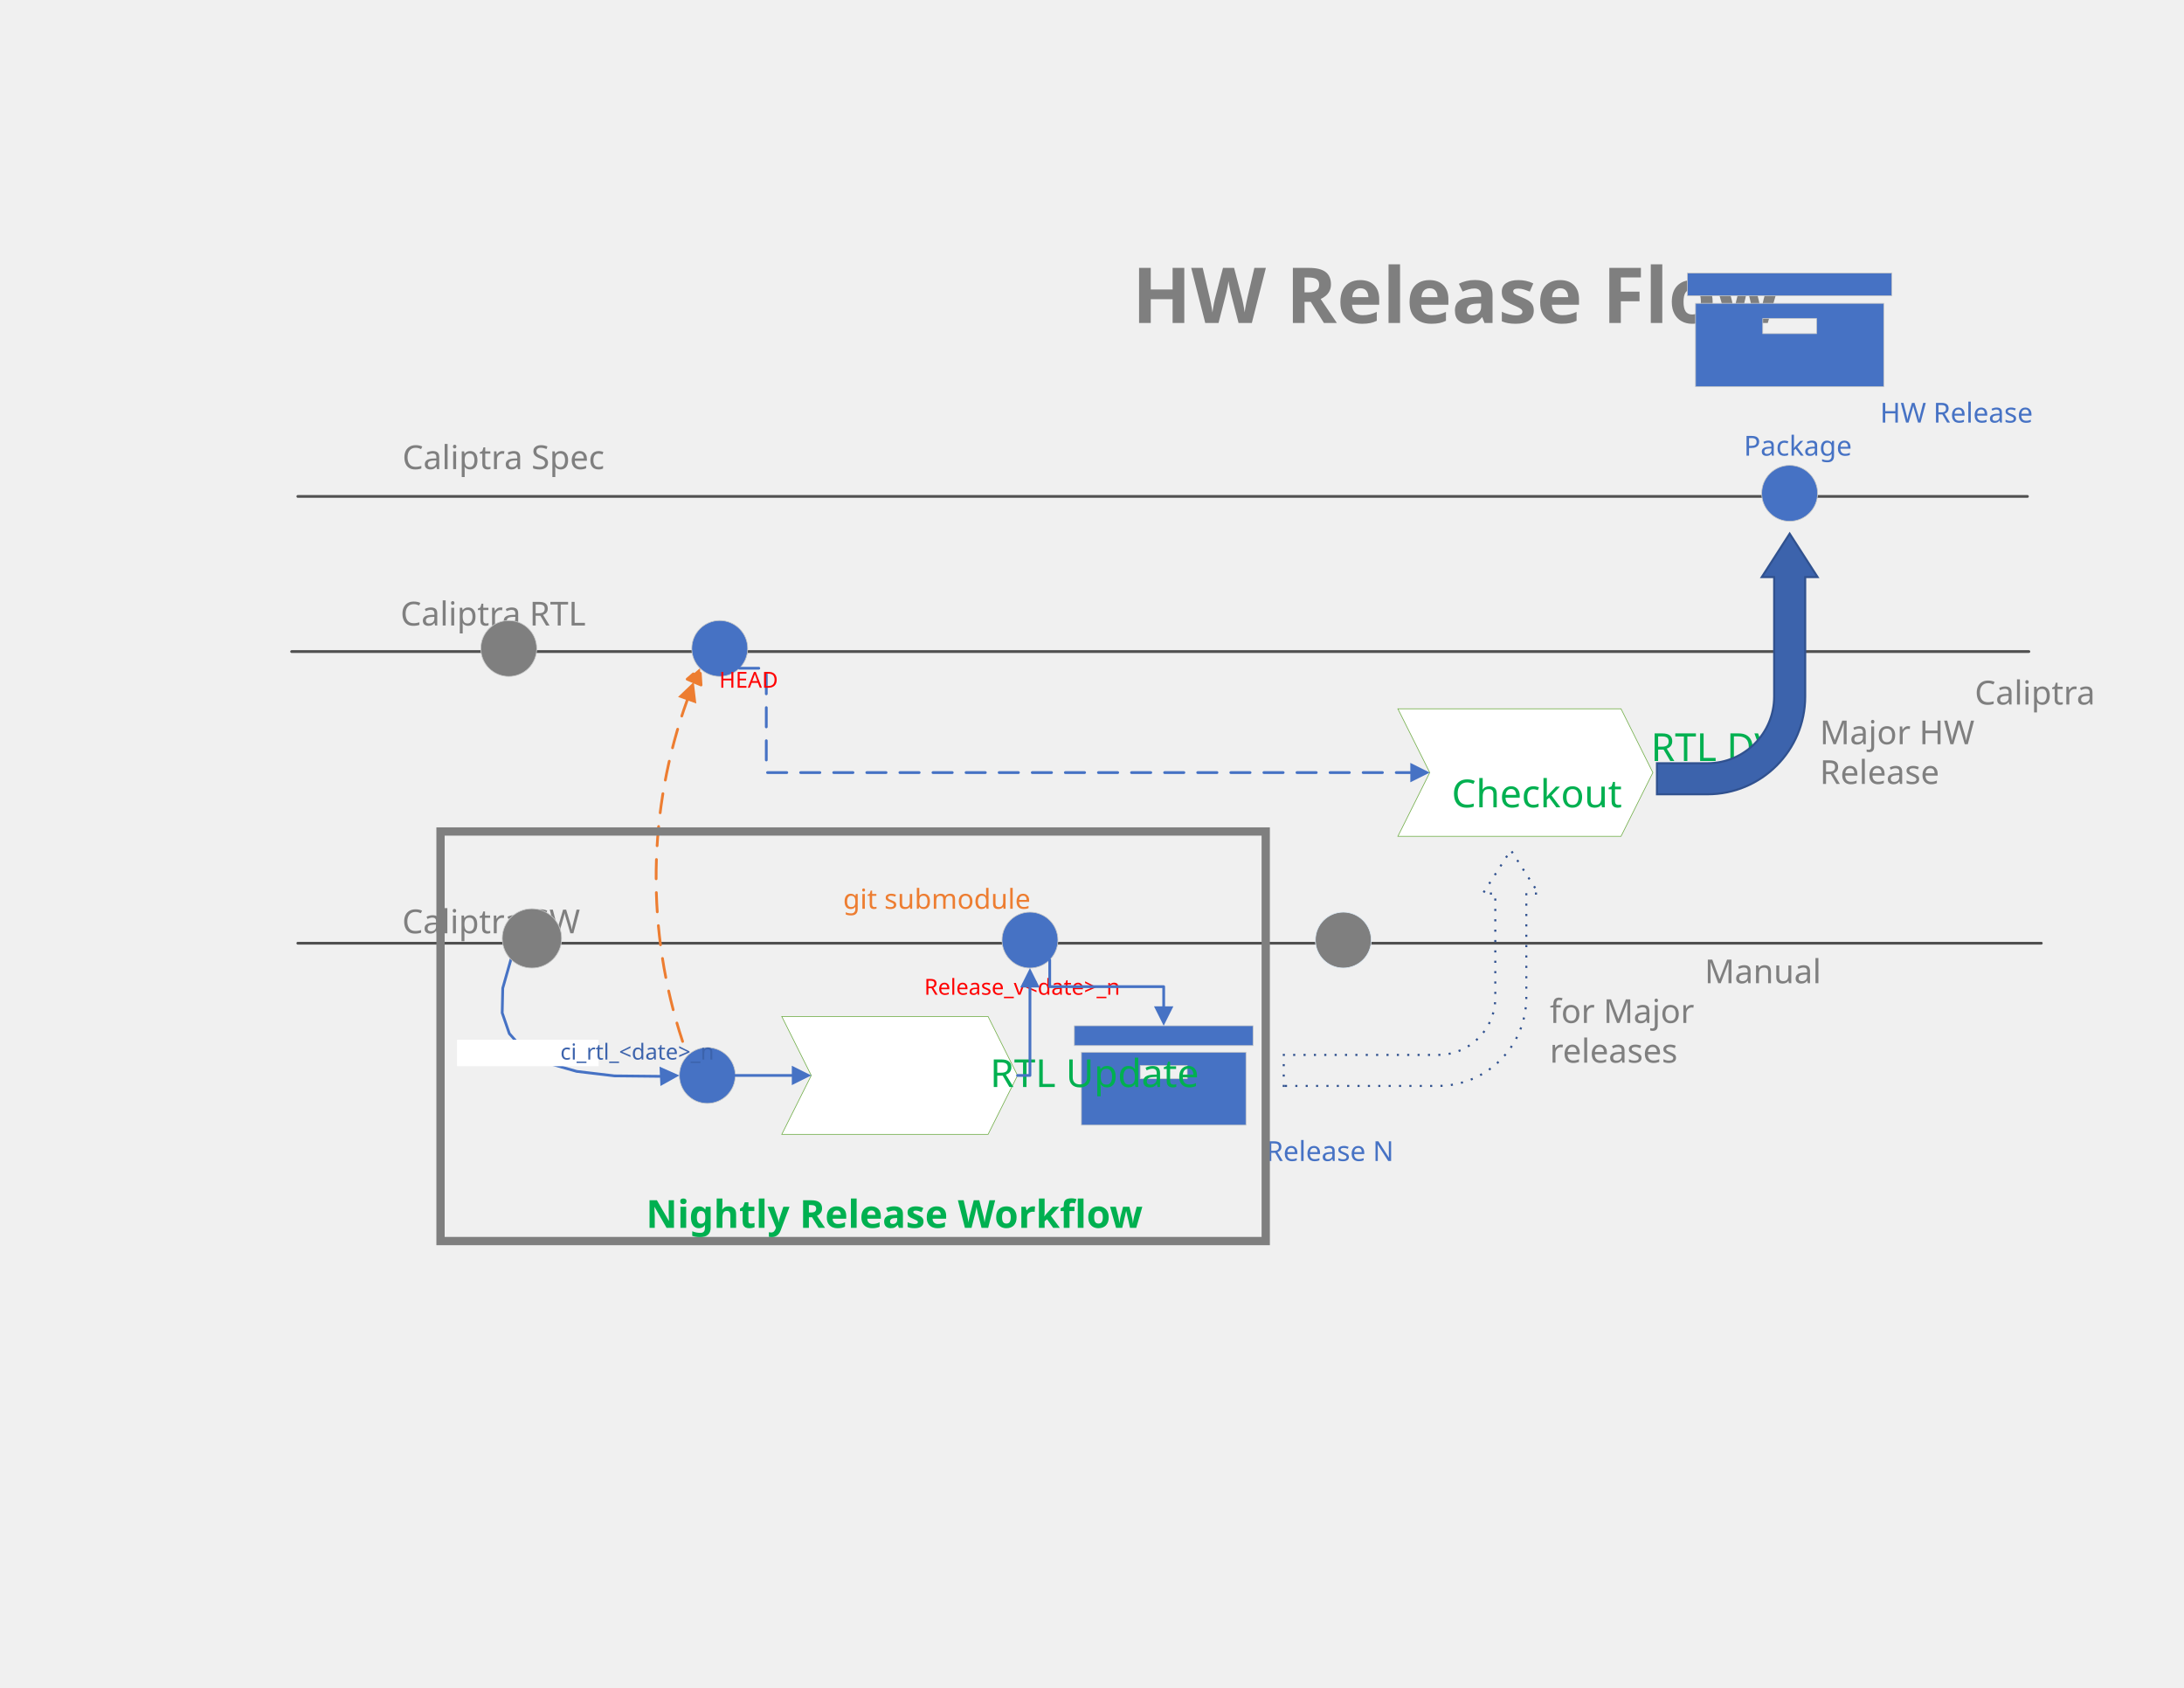
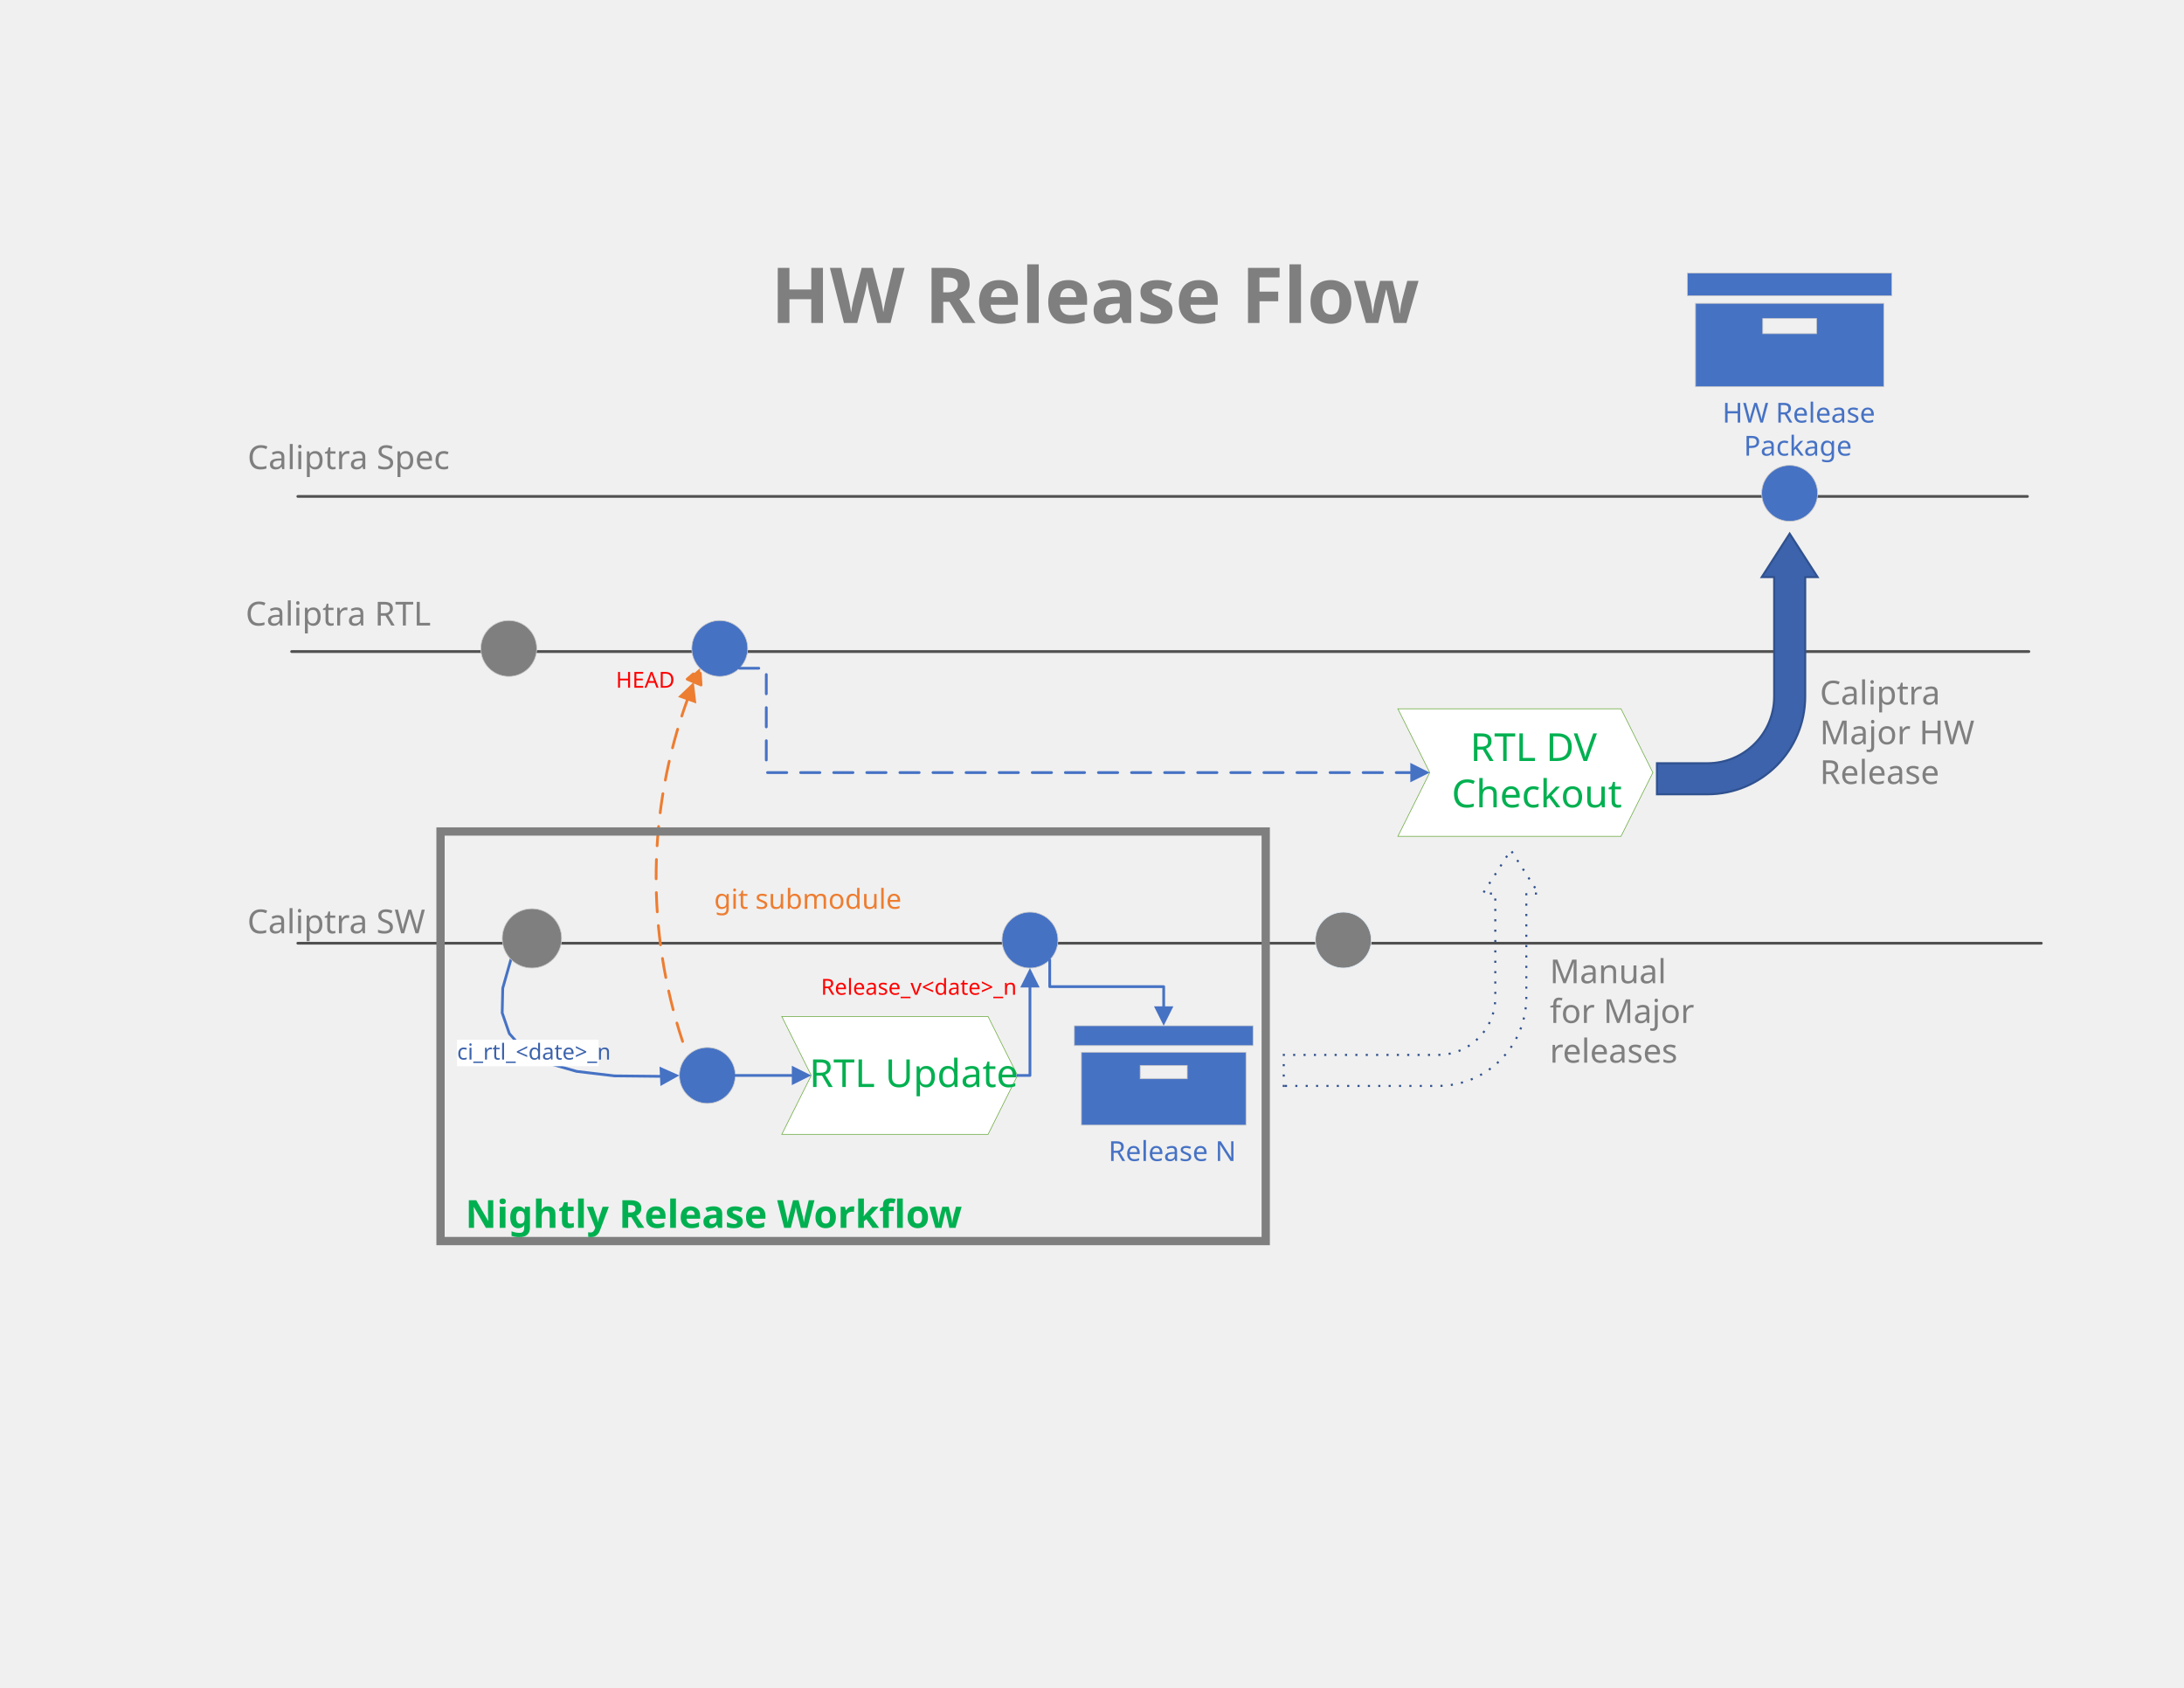
- <svg xmlns="http://www.w3.org/2000/svg" xmlns:ns1="http://schemas.microsoft.com/visio/2003/SVGExtensions/" xmlns:xlink="http://www.w3.org/1999/xlink" width="11in" height="8.5in" viewBox="0 0 792 612" xml:space="preserve" color-interpolation-filters="sRGB" class="st29">
-   <ns1:documentProperties ns1:langID="1033" ns1:viewMarkup="false">
-     <ns1:userDefs>
-       <ns1:ud ns1:nameU="msvNoAutoConnect" ns1:val="VT0(1):26" />
-       <ns1:ud ns1:nameU="msvWarnOnPersonalInfo" ns1:val="VT0(0):5" />
-     </ns1:userDefs>
-   </ns1:documentProperties>
-   <style type="text/css">
- 	
- 		.st1 {stroke:#505050;stroke-linecap:round;stroke-linejoin:round;stroke-width:1}
- 		.st2 {fill:#4672c4;stroke:#c7c8c8;stroke-width:0.25}
- 		.st3 {fill:none;stroke:none;stroke-width:0.25}
- 		.st4 {fill:#7f7f7f;font-family:Calibri;font-size:1em}
- 		.st5 {marker-end:url(#mrkr4-19);stroke:#4672c4;stroke-linecap:round;stroke-linejoin:round;stroke-width:1}
- 		.st6 {fill:#4672c4;fill-opacity:1;stroke:#4672c4;stroke-opacity:1;stroke-width:0.284}
- 		.st7 {fill:#ffffff;stroke:none;stroke-linecap:butt;stroke-width:7.2}
- 		.st8 {fill:#3c63ac;font-family:Calibri;font-size:0.667em}
- 		.st9 {fill:#ed7d31}
- 		.st10 {marker-end:url(#mrkr4-30);stroke:#ed7d31;stroke-dasharray:7,5;stroke-linecap:round;stroke-linejoin:round;stroke-width:1}
- 		.st11 {stroke:#ed7d31;stroke-dasharray:7,5;stroke-linecap:round;stroke-linejoin:round;stroke-width:1}
- 		.st12 {fill:#ed7d31;fill-opacity:1;stroke:#ed7d31;stroke-opacity:1;stroke-width:0.284}
- 		.st13 {fill:#ed7d31;font-family:Calibri;font-size:0.833em}
- 		.st14 {fill:#7f7f7f;font-family:Calibri;font-size:2.333em;font-weight:bold}
- 		.st15 {fill:#4672c4;stroke:#c7c8c8;stroke-linecap:butt;stroke-width:0.25}
- 		.st16 {fill:#4672c4;font-family:Calibri;font-size:0.833em}
- 		.st17 {fill:#ffffff;stroke:#70ad47;stroke-width:0.25}
- 		.st18 {fill:#00b050;font-family:Calibri;font-size:1.167em}
- 		.st19 {font-size:1em}
- 		.st20 {marker-end:url(#mrkr4-57);stroke:#4672c4;stroke-dasharray:7,5;stroke-linecap:round;stroke-linejoin:round;stroke-width:1}
- 		.st21 {marker-end:url(#mrkr4-57);stroke:#4672c4;stroke-linecap:round;stroke-linejoin:round;stroke-width:1}
- 		.st22 {fill:#3c63ac;stroke:#30518f;stroke-width:0.75}
- 		.st23 {fill:#7f7f7f;stroke:#c7c8c8;stroke-width:0.25}
- 		.st24 {fill:#7f7f7f;stroke:#deebf6;stroke-width:0.25}
- 		.st25 {fill:#ff0000;font-family:Calibri;font-size:0.667em}
- 		.st26 {fill:none;stroke:#7f7f7f;stroke-width:3}
- 		.st27 {fill:#00b050;font-family:Calibri;font-size:1.167em;font-weight:bold}
- 		.st28 {fill:none;stroke:#30518f;stroke-dasharray:0.01,3.75;stroke-width:0.75}
- 		.st29 {fill:none;fill-rule:evenodd;font-size:12px;overflow:visible;stroke-linecap:square;stroke-miterlimit:3}
- 	
- 	</style>
+ <svg xmlns="http://www.w3.org/2000/svg" xmlns:xlink="http://www.w3.org/1999/xlink" width="11in" height="816" class="st29" color-interpolation-filters="sRGB" viewBox="0 0 792 612" xml:space="preserve">
+   <style type="text/css">.st1{stroke:#505050;stroke-linecap:round;stroke-linejoin:round;stroke-width:1}.st2,.st3{fill:#4672c4;stroke:#c7c8c8;stroke-width:.25}.st3{fill:none;stroke:none}.st4{fill:#7f7f7f;font-family:Calibri;font-size:1em}.st5,.st6{stroke:#4672c4}.st5{marker-end:url(#mrkr4-19);stroke-linecap:round;stroke-linejoin:round;stroke-width:1}.st6{fill:#4672c4;fill-opacity:1;stroke-opacity:1;stroke-width:.284}.st7{fill:#fff;stroke:none;stroke-linecap:butt;stroke-width:7.2}.st8{fill:#3c63ac;font-family:Calibri;font-size:.667em}.st9{fill:#ed7d31}.st10{marker-end:url(#mrkr4-30);stroke-dasharray:7,5;stroke-linecap:round;stroke-linejoin:round;stroke-width:1}.st10,.st11,.st12{stroke:#ed7d31}.st11{stroke-dasharray:7,5;stroke-linecap:round;stroke-linejoin:round;stroke-width:1}.st12{fill:#ed7d31;fill-opacity:1;stroke-opacity:1;stroke-width:.284}.st13,.st14{fill:#ed7d31;font-family:Calibri;font-size:.833em}.st14{fill:#7f7f7f;font-size:2.333em;font-weight:700}.st15{fill:#4672c4;stroke:#c7c8c8;stroke-linecap:butt;stroke-width:.25}.st16{fill:#4672c4;font-family:Calibri;font-size:.833em}.st17{fill:#fff;stroke:#70ad47;stroke-width:.25}.st18{fill:#00b050;font-family:Calibri;font-size:1.167em}.st19{font-size:1em}.st20{stroke-dasharray:7,5}.st20,.st21{marker-end:url(#mrkr4-57);stroke:#4672c4;stroke-linecap:round;stroke-linejoin:round;stroke-width:1}.st22{fill:#3c63ac;stroke:#30518f;stroke-width:.75}.st23,.st24{fill:#7f7f7f;stroke:#c7c8c8;stroke-width:.25}.st24{stroke:#deebf6}.st25{fill:red;font-family:Calibri;font-size:.667em}.st26{fill:none;stroke:#7f7f7f;stroke-width:3}.st27{fill:#00b050;font-family:Calibri;font-size:1.167em;font-weight:700}.st28{fill:none;stroke:#30518f;stroke-dasharray:.01,3.75;stroke-width:.75}.st29{fill:none;fill-rule:evenodd;font-size:12px;overflow:visible;stroke-linecap:square;stroke-miterlimit:3}</style>
  <defs id="Markers">
    <g id="lend4">
-       <path d="M 2 1 L 0 0 L 2 -1 L 2 1 " style="stroke:none" />
+       <path d="M 2 1 L 0 0 L 2 -1 L 2 1" style="stroke:none" />
    </g>
-     <marker id="mrkr4-19" class="st6" ns1:arrowType="4" ns1:arrowSize="2" ns1:setback="6.68" refX="-6.68" orient="auto" markerUnits="strokeWidth" overflow="visible">
-       <use xlink:href="#lend4" transform="scale(-3.52,-3.52) " />
+     <marker id="mrkr4-19" class="st6" markerUnits="strokeWidth" orient="auto" overflow="visible" refX="-6.68">
+       <use transform="scale(-3.52,-3.52)" xlink:href="#lend4" />
    </marker>
-     <marker id="mrkr4-30" class="st12" ns1:arrowType="4" ns1:arrowSize="2" ns1:setback="6.68" refX="-6.68" orient="auto" markerUnits="strokeWidth" overflow="visible">
-       <use xlink:href="#lend4" transform="scale(-3.52,-3.52) " />
+     <marker id="mrkr4-30" class="st12" markerUnits="strokeWidth" orient="auto" overflow="visible" refX="-6.68">
+       <use transform="scale(-3.52,-3.52)" xlink:href="#lend4" />
    </marker>
-     <marker id="mrkr4-57" class="st6" ns1:arrowType="4" ns1:arrowSize="2" ns1:setback="7.04" refX="-7.04" orient="auto" markerUnits="strokeWidth" overflow="visible">
-       <use xlink:href="#lend4" transform="scale(-3.52,-3.52) " />
+     <marker id="mrkr4-57" class="st6" markerUnits="strokeWidth" orient="auto" overflow="visible" refX="-7.04">
+       <use transform="scale(-3.52,-3.52)" xlink:href="#lend4" />
    </marker>
  </defs>
-   <g ns1:mID="0" ns1:index="1" ns1:groupContext="foregroundPage">
-     <ns1:userDefs>
-       <ns1:ud ns1:nameU="msvThemeOrder" ns1:val="VT0(0):26" />
-     </ns1:userDefs>
-     <ns1:pageProperties ns1:drawingScale="1" ns1:pageScale="1" ns1:drawingUnits="19" ns1:shadowOffsetX="9" ns1:shadowOffsetY="-9" />
-     <ns1:layer ns1:name="Azure" ns1:index="0" />
-     <ns1:layer ns1:name="Connector" ns1:index="1" />
-     <ns1:layer ns1:name="Flowchart" ns1:index="2" />
-     <g id="shape2-1" ns1:mID="2" ns1:groupContext="shape" ns1:layerMember="0" transform="translate(105.75,-375.75)">
+   <g>
+     <g id="shape2-1" transform="translate(105.75,-375.75)">
      <path d="M0 612 L630 612" class="st1" />
    </g>
-     <g id="shape3-4" ns1:mID="3" ns1:groupContext="shape" transform="translate(250.866,-366.739)">
-       <ns1:userDefs>
-         <ns1:ud ns1:nameU="visVersion" ns1:val="VT0(15):26" />
-       </ns1:userDefs>
+     <g id="shape3-4" transform="translate(250.866,-366.739)">
      <path d="M0 601.87 A10.134 10.134 0 0 1 20.27 601.87 A10.134 10.134 0 1 1 0 601.87 Z" class="st2" />
    </g>
-     <g id="shape13-6" ns1:mID="13" ns1:groupContext="shape" transform="translate(81,-381.6)">
-       <ns1:textBlock ns1:margins="rect(4,4,4,4)" />
-       <ns1:textRect cx="37.062" cy="604.8" width="74.13" height="14.4" />
-       <rect x="0" y="597.6" width="74.124" height="14.4" class="st3" />
-       <text x="8.05" y="608.4" class="st4" ns1:langID="1033">
-         <ns1:paragraph ns1:horizAlign="1" />
-         <ns1:tabList />Caliptra RTL</text>
+     <g id="shape13-6" transform="translate(81,-381.6)">
+       <rect width="74.124" height="14.4" x="0" y="597.6" class="st3" />
+       <text x="8.05" y="608.4" class="st4">Caliptra RTL</text>
    </g>
-     <g id="shape15-9" ns1:mID="15" ns1:groupContext="shape" ns1:layerMember="0" transform="translate(108,-270)">
+     <g id="shape15-9" transform="translate(108,-270)">
      <path d="M0 612 L632.26 612" class="st1" />
    </g>
-     <g id="shape16-12" ns1:mID="16" ns1:groupContext="shape" transform="translate(246.366,-211.921)">
-       <ns1:userDefs>
-         <ns1:ud ns1:nameU="visVersion" ns1:val="VT0(15):26" />
-       </ns1:userDefs>
+     <g id="shape16-12" transform="translate(246.366,-211.921)">
      <path d="M0 601.87 A10.134 10.134 0 0 1 20.27 601.87 A10.134 10.134 0 1 1 0 601.87 Z" class="st2" />
    </g>
-     <g id="shape17-14" ns1:mID="17" ns1:groupContext="shape" ns1:layerMember="1" transform="translate(532.582,-156.065) rotate(34.5742)">
-       <ns1:userDefs>
-         <ns1:ud ns1:nameU="AntiScale" ns1:val="VT0(1):26" />
-         <ns1:ud ns1:nameU="visVersion" ns1:val="VT0(15):26" />
-       </ns1:userDefs>
-       <ns1:textBlock ns1:margins="rect(4,4,4,4)" />
-       <ns1:textRect cx="24.302" cy="636.477" width="61.16" height="17.604" transform="rotate(-34.5742)" />
-       <path d="M0 612 L3.48 622.29 L8.41 629.79 L14.8 634.5 L22.64 636.43 L31.94 635.56 L42.69 631.92 L54.9 625.48 L68.57 616.26        L68.86 616.04" class="st5" />
-       <rect ns1:rectContext="textBkgnd" x="-366.844" y="533.061" width="51.343" height="9.6" transform="rotate(-34.5742)" class="st7" />
-       <text x="-366.84" y="540.26" transform="rotate(-34.5742)" class="st8" ns1:langID="1033">
-         <ns1:paragraph ns1:horizAlign="1" />
-         <ns1:tabList />ci_rtl_&lt;date&gt;_n</text>
+     <g id="shape17-14" transform="translate(532.582,-156.065) rotate(34.5742)">
+       <path d="M0 612 L3.48 622.29 L8.41 629.79 L14.8 634.5 L22.64 636.43 L31.94 635.56 L42.69 631.92 L54.9 625.48 L68.57 616.26 L68.86 616.04" class="st5" />
+       <rect width="51.343" height="9.6" x="-366.844" y="533.061" class="st7" transform="rotate(-34.5742)" />
+       <text x="-366.84" y="540.26" class="st8" transform="rotate(-34.5742)">ci_rtl_&lt;date&gt;_n</text>
    </g>
-     <g id="shape22-22" ns1:mID="22" ns1:groupContext="shape" transform="translate(81.0162,-270)">
-       <ns1:textBlock ns1:margins="rect(4,4,4,4)" />
-       <ns1:textRect cx="37.062" cy="604.8" width="74.13" height="14.4" />
-       <rect x="0" y="597.6" width="74.124" height="14.4" class="st3" />
-       <text x="8.66" y="608.4" class="st4" ns1:langID="1033">
-         <ns1:paragraph ns1:horizAlign="1" />
-         <ns1:tabList />Caliptra SW</text>
+     <g id="shape22-22" transform="translate(81.0162,-270)">
+       <rect width="74.124" height="14.4" x="0" y="597.6" class="st3" />
+       <text x="8.66" y="608.4" class="st4">Caliptra SW</text>
    </g>
-     <g id="shape29-25" ns1:mID="29" ns1:groupContext="shape" ns1:layerMember="1" transform="translate(-362.353,363.184) rotate(-88.1653)">
-       <ns1:userDefs>
-         <ns1:ud ns1:nameU="Scale" ns1:val="VT0(1):26" />
-         <ns1:ud ns1:nameU="AntiScale" ns1:val="VT0(1):26" />
-         <ns1:ud ns1:nameU="visVersion" ns1:val="VT0(17):26" />
-       </ns1:userDefs>
+     <g id="shape29-25" transform="translate(-362.353,363.184) rotate(-88.1653)">
      <path d="M135.46 610.04 L134.48 612.59 L140.56 612 L136.44 607.49 L135.46 610.04 Z" class="st9" />
      <path d="M5.1 610.04 A188.933 188.933 0 0 1 128.81 607.74 L129.15 607.85" class="st10" />
      <path d="M135.46 610.04 L134.48 612.59 L140.56 612 L136.44 607.49 L135.46 610.04" class="st11" />
    </g>
-     <g id="shape30-32" ns1:mID="30" ns1:groupContext="shape" transform="translate(232.852,-273.96)">
-       <ns1:textBlock ns1:margins="rect(4,4,4,4)" />
-       <ns1:textRect cx="55.148" cy="600.48" width="110.3" height="23.04" />
-       <rect x="0" y="588.96" width="110.297" height="23.04" class="st3" />
-       <text x="26.11" y="603.48" class="st13" ns1:langID="1033">
-         <ns1:paragraph ns1:horizAlign="1" />
-         <ns1:tabList />git submodule</text>
+     <g id="shape30-32" transform="translate(232.852,-273.96)">
+       <rect width="110.297" height="23.04" x="0" y="588.96" class="st3" />
+       <text x="26.11" y="603.48" class="st13">git submodule</text>
    </g>
-     <g id="shape99-35" ns1:mID="99" ns1:groupContext="shape" transform="translate(216,-484.56)">
-       <ns1:textBlock ns1:margins="rect(4,4,4,4)" />
-       <ns1:textRect cx="164.16" cy="593.28" width="328.32" height="37.44" />
-       <rect x="0" y="574.56" width="328.32" height="37.44" class="st3" />
-       <text x="63.53" y="601.68" class="st14" ns1:langID="1033">
-         <ns1:paragraph ns1:horizAlign="1" />
-         <ns1:tabList />HW Release Flow</text>
+     <g id="shape99-35" transform="translate(216,-484.56)">
+       <rect width="328.32" height="37.44" x="0" y="574.56" class="st3" />
+       <text x="63.53" y="601.68" class="st14">HW Release Flow</text>
    </g>
-     <g id="group139-38" transform="translate(389.601,-204.038)" ns1:mID="139" ns1:groupContext="group">
-       <ns1:userDefs>
-         <ns1:ud ns1:nameU="Monoline" ns1:prompt="" ns1:val="VT0(0):5" />
-       </ns1:userDefs>
-       <g id="shape140-39" ns1:mID="140" ns1:groupContext="shape">
-         <ns1:userDefs>
-           <ns1:ud ns1:nameU="msvDisableCustomConnectionPoints" ns1:prompt="" ns1:val="VT0(1):5" />
-         </ns1:userDefs>
-         <path d="M40.93 595.18 L23.87 595.18 L23.87 590.38 L40.93 590.38 L40.93 595.18 ZM2.56 585.57 L2.56 612 L62.24 612         L62.24 585.57 L2.56 585.57 ZM0 583.17 L64.8 583.17 L64.8 575.97 L0 575.97 L0 583.17 Z" class="st15" />
+     <g id="group139-38" transform="translate(389.601,-204.038)">
+       <g id="shape140-39">
+         <path d="M40.93 595.18 L23.87 595.18 L23.87 590.38 L40.93 590.38 L40.93 595.18 ZM2.56 585.57 L2.56 612 L62.24 612 L62.24 585.57 L2.56 585.57 ZM0 583.17 L64.8 583.17 L64.8 575.97 L0 575.97 L0 583.17 Z" class="st15" />
      </g>
-       <g id="shape141-41" ns1:mID="141" ns1:groupContext="shape" transform="translate(0.00426319,-0.00300287)">
-         <ns1:userDefs>
-           <ns1:ud ns1:nameU="msvDisableCustomConnectionPoints" ns1:prompt="" ns1:val="VT0(1):5" />
-         </ns1:userDefs>
-       </g>
-       <g id="shape139-43" ns1:mID="139" ns1:groupContext="groupContent">
-         <ns1:textBlock ns1:margins="rect(4,4,4,4)" />
-         <ns1:textRect cx="32.4" cy="622.002" width="72" height="20.004" />
-         <text x="12.37" y="625" class="st16" ns1:langID="1033">
-           <ns1:paragraph ns1:horizAlign="1" />
-           <ns1:tabList />Release N</text>
+       <g id="shape141-41" transform="translate(0.00426319,-0.00300287)" />
+       <g id="shape139-43">
+         <text x="12.37" y="625" class="st16">Release N</text>
      </g>
    </g>
-     <g id="shape221-45" ns1:mID="221" ns1:groupContext="shape" ns1:layerMember="2" transform="translate(506.921,-308.751)">
-       <ns1:userDefs>
-         <ns1:ud ns1:nameU="visVersion" ns1:prompt="" ns1:val="VT0(15):26" />
-       </ns1:userDefs>
-       <ns1:textBlock ns1:margins="rect(2,2,2,2)" />
-       <ns1:textRect cx="46.237" cy="588.881" width="92.48" height="46.237" />
+     <g id="shape221-45" transform="translate(506.921,-308.751)">
      <path d="M0 612 L80.92 612 L92.47 588.88 L80.92 565.76 L0 565.76 L11.56 588.88 L0 612 Z" class="st17" />
-       <text x="26.22" y="584.68" class="st18" ns1:langID="1033">
-         <ns1:paragraph ns1:horizAlign="1" />
-         <ns1:tabList />RTL DV <tspan x="19.49" dy="1.2em" class="st19">Checkout</tspan>
+       <text x="26.22" y="584.68" class="st18">RTL DV <tspan x="19.49" class="st19" dy="1.2em">Checkout</tspan>
      </text>
    </g>
-     <g id="shape226-49" ns1:mID="226" ns1:groupContext="shape" ns1:layerMember="2" transform="translate(283.5,-200.68)">
-       <ns1:userDefs>
-         <ns1:ud ns1:nameU="visVersion" ns1:prompt="" ns1:val="VT0(15):26" />
-       </ns1:userDefs>
-       <ns1:textBlock ns1:margins="rect(2,2,2,2)" />
-       <ns1:textRect cx="42.75" cy="590.625" width="85.5" height="42.75" />
+     <g id="shape226-49" transform="translate(283.5,-200.68)">
      <path d="M0 612 L74.81 612 L85.5 590.63 L74.81 569.25 L0 569.25 L10.69 590.63 L0 612 Z" class="st17" />
-       <text x="9.99" y="594.83" class="st18" ns1:langID="1033">
-         <ns1:paragraph ns1:horizAlign="1" />
-         <ns1:tabList />RTL Update</text>
+       <text x="9.99" y="594.83" class="st18">RTL Update</text>
    </g>
-     <g id="shape249-52" ns1:mID="249" ns1:groupContext="shape" ns1:layerMember="1" transform="translate(268.167,-369.706)">
+     <g id="shape249-52" transform="translate(268.167,-369.706)">
      <path d="M0 612 L9.72 612 L9.72 649.84 L243.27 649.84" class="st20" />
    </g>
-     <g id="shape252-58" ns1:mID="252" ns1:groupContext="shape" transform="translate(655.938,-340.5)">
-       <ns1:textBlock ns1:margins="rect(4,4,4,4)" />
-       <ns1:textRect cx="37.062" cy="606.75" width="74.13" height="10.5" />
-       <rect x="0" y="601.5" width="74.124" height="10.5" class="st3" />
-       <text x="4" y="595.95" class="st4" ns1:langID="1033">
-         <ns1:paragraph />
-         <ns1:tabList />Caliptra <tspan x="4" dy="1.2em" class="st19">Major HW </tspan>
-         <tspan x="4" dy="1.2em" class="st19">Release</tspan>
+     <g id="shape252-58" transform="translate(655.938,-340.5)">
+       <rect width="74.124" height="10.5" x="0" y="601.5" class="st3" />
+       <text x="4" y="595.95" class="st4">Caliptra <tspan x="4" class="st19" dy="1.2em">Major HW </tspan>
+         <tspan x="4" class="st19" dy="1.2em">Release</tspan>
      </text>
    </g>
-     <g id="shape280-63" ns1:mID="280" ns1:groupContext="shape" ns1:layerMember="1" transform="translate(266.634,-213.055)">
+     <g id="shape280-63" transform="translate(266.634,-213.055)">
      <path d="M0 603 L20.51 603" class="st21" />
    </g>
-     <g id="shape283-68" ns1:mID="283" ns1:groupContext="shape" ns1:layerMember="0" transform="translate(108,-432)">
+     <g id="shape283-68" transform="translate(108,-432)">
      <path d="M0 612 L627.23 612" class="st1" />
    </g>
-     <g id="shape284-71" ns1:mID="284" ns1:groupContext="shape" transform="translate(84.438,-438.3)">
-       <ns1:textBlock ns1:margins="rect(4,4,4,4)" />
-       <ns1:textRect cx="37.062" cy="604.8" width="74.13" height="14.4" />
-       <rect x="0" y="597.6" width="74.124" height="14.4" class="st3" />
-       <text x="5.32" y="608.4" class="st4" ns1:langID="1033">
-         <ns1:paragraph ns1:horizAlign="1" />
-         <ns1:tabList />Caliptra Spec</text>
+     <g id="shape284-71" transform="translate(84.438,-438.3)">
+       <rect width="74.124" height="14.4" x="0" y="597.6" class="st3" />
+       <text x="5.32" y="608.4" class="st4">Caliptra Spec</text>
    </g>
-     <g id="shape285-74" ns1:mID="285" ns1:groupContext="shape" transform="translate(1212.88,288) rotate(90) scale(-1,1)">
-       <ns1:userDefs>
-         <ns1:ud ns1:nameU="visVersion" ns1:prompt="" ns1:val="VT0(15):26" />
-       </ns1:userDefs>
-       <path d="M0 612 L11.25 612 L11.25 593.69 A24.18 24.18 0 0 1 35.44 569.5 L78.75 569.5 L78.75 574 L94.5 563.88 L78.75        553.75 L78.75 558.25 L35.44 558.25 A35.426 35.426 -180 0 0 0 593.69 L0 612 Z" class="st22" />
+     <g id="shape285-74" transform="translate(1212.88,288) rotate(90) scale(-1,1)">
+       <path d="M0 612 L11.25 612 L11.25 593.69 A24.18 24.18 0 0 1 35.44 569.5 L78.75 569.5 L78.75 574 L94.5 563.88 L78.75 553.75 L78.75 558.25 L35.44 558.25 A35.426 35.426 -180 0 0 0 593.69 L0 612 Z" class="st22" />
    </g>
-     <g id="shape286-76" ns1:mID="286" ns1:groupContext="shape" transform="translate(174.366,-366.732)">
-       <ns1:userDefs>
-         <ns1:ud ns1:nameU="visVersion" ns1:val="VT0(15):26" />
-       </ns1:userDefs>
+     <g id="shape286-76" transform="translate(174.366,-366.732)">
      <path d="M0 601.87 A10.134 10.134 0 0 1 20.27 601.87 A10.134 10.134 0 1 1 0 601.87 Z" class="st23" />
    </g>
-     <g id="shape287-78" ns1:mID="287" ns1:groupContext="shape" transform="translate(638.857,-423)">
-       <ns1:userDefs>
-         <ns1:ud ns1:nameU="visVersion" ns1:val="VT0(15):26" />
-       </ns1:userDefs>
+     <g id="shape287-78" transform="translate(638.857,-423)">
      <path d="M0 601.87 A10.134 10.134 0 0 1 20.27 601.87 A10.134 10.134 0 1 1 0 601.87 Z" class="st2" />
    </g>
-     <g id="group288-80" transform="translate(611.929,-471.781)" ns1:mID="288" ns1:groupContext="group">
-       <ns1:userDefs>
-         <ns1:ud ns1:nameU="Monoline" ns1:prompt="" ns1:val="VT0(0):5" />
-       </ns1:userDefs>
-       <g id="shape289-81" ns1:mID="289" ns1:groupContext="shape">
-         <ns1:userDefs>
-           <ns1:ud ns1:nameU="msvDisableCustomConnectionPoints" ns1:prompt="" ns1:val="VT0(1):5" />
-         </ns1:userDefs>
-         <path d="M46.82 592.76 L27.31 592.76 L27.31 587.27 L46.82 587.27 L46.82 592.76 ZM2.93 581.77 L2.93 612 L71.2 612         L71.2 581.77 L2.93 581.77 ZM0 579.02 L74.12 579.02 L74.12 570.78 L0 570.78 L0 579.02 Z" class="st15" />
+     <g id="group288-80" transform="translate(611.929,-471.781)">
+       <g id="shape289-81">
+         <path d="M46.82 592.76 L27.31 592.76 L27.31 587.27 L46.82 587.27 L46.82 592.76 ZM2.93 581.77 L2.93 612 L71.2 612 L71.2 581.77 L2.93 581.77 ZM0 579.02 L74.12 579.02 L74.12 570.78 L0 570.78 L0 579.02 Z" class="st15" />
      </g>
-       <g id="shape290-83" ns1:mID="290" ns1:groupContext="shape" transform="translate(0.00487661,-0.00343495)">
-         <ns1:userDefs>
-           <ns1:ud ns1:nameU="msvDisableCustomConnectionPoints" ns1:prompt="" ns1:val="VT0(1):5" />
-         </ns1:userDefs>
-       </g>
-       <g id="shape288-85" ns1:mID="288" ns1:groupContext="groupContent">
-         <ns1:textBlock ns1:margins="rect(4,4,4,4)" />
-         <ns1:textRect cx="37.062" cy="628.002" width="74.13" height="32.004" />
-         <text x="12.69" y="625" class="st16" ns1:langID="1033">
-           <ns1:paragraph ns1:horizAlign="1" />
-           <ns1:tabList />HW Release <tspan x="20.46" dy="1.2em" class="st19">Package</tspan>
+       <g id="shape290-83" transform="translate(0.00487661,-0.00343495)" />
+       <g id="shape288-85">
+         <text x="12.69" y="625" class="st16">HW Release <tspan x="20.46" class="st19" dy="1.2em">Package</tspan>
        </text>
      </g>
    </g>
-     <g id="shape293-88" ns1:mID="293" ns1:groupContext="shape" transform="translate(558,-243)">
-       <ns1:textBlock ns1:margins="rect(4,4,4,4)" />
-       <ns1:textRect cx="30.375" cy="610.308" width="60.75" height="3.384" />
-       <rect x="0" y="608.616" width="60.75" height="3.384" class="st3" />
-       <text x="4" y="599.51" class="st4" ns1:langID="1033">
-         <ns1:paragraph />
-         <ns1:tabList />Manual <tspan x="4" dy="1.2em" class="st19">for Major </tspan>
-         <tspan x="4" dy="1.2em" class="st19">releases</tspan>
+     <g id="shape293-88" transform="translate(558,-243)">
+       <rect width="60.75" height="3.384" x="0" y="608.616" class="st3" />
+       <text x="4" y="599.51" class="st4">Manual <tspan x="4" class="st19" dy="1.2em">for Major </tspan>
+         <tspan x="4" class="st19" dy="1.2em">releases</tspan>
      </text>
    </g>
-     <g id="shape297-93" ns1:mID="297" ns1:groupContext="shape" transform="translate(363.366,-261)">
-       <ns1:userDefs>
-         <ns1:ud ns1:nameU="visVersion" ns1:val="VT0(15):26" />
-       </ns1:userDefs>
+     <g id="shape297-93" transform="translate(363.366,-261)">
      <path d="M0 601.87 A10.134 10.134 0 0 1 20.27 601.87 A10.134 10.134 0 1 1 0 601.87 Z" class="st2" />
    </g>
-     <g id="shape299-95" ns1:mID="299" ns1:groupContext="shape" transform="translate(477,-261)">
-       <ns1:userDefs>
-         <ns1:ud ns1:nameU="visVersion" ns1:val="VT0(15):26" />
-       </ns1:userDefs>
+     <g id="shape299-95" transform="translate(477,-261)">
      <path d="M0 601.87 A10.134 10.134 0 0 1 20.27 601.87 A10.134 10.134 0 1 1 0 601.87 Z" class="st24" />
    </g>
-     <g id="shape14-97" ns1:mID="14" ns1:groupContext="shape" transform="translate(182.14,-261)">
-       <ns1:userDefs>
-         <ns1:ud ns1:nameU="visVersion" ns1:val="VT0(15):26" />
-       </ns1:userDefs>
+     <g id="shape14-97" transform="translate(182.14,-261)">
      <path d="M0 601.25 A10.754 10.754 0 0 1 21.51 601.25 A10.754 10.754 0 1 1 0 601.25 Z" class="st23" />
    </g>
-     <g id="shape305-99" ns1:mID="305" ns1:groupContext="shape" transform="translate(216,-360)">
-       <ns1:textBlock ns1:margins="rect(4,4,4,4)" />
-       <ns1:textRect cx="16.56" cy="606.96" width="33.13" height="10.08" />
-       <rect x="0" y="601.92" width="33.12" height="10.08" class="st3" />
-       <text x="7.34" y="609.36" class="st25" ns1:langID="1033">
-         <ns1:paragraph ns1:horizAlign="1" />
-         <ns1:tabList />HEAD</text>
+     <g id="shape305-99" transform="translate(216,-360)">
+       <rect width="33.12" height="10.08" x="0" y="601.92" class="st3" />
+       <text x="7.34" y="609.36" class="st25">HEAD</text>
    </g>
-     <g id="shape307-102" ns1:mID="307" ns1:groupContext="shape" transform="translate(289.611,-248.67)">
-       <ns1:textBlock ns1:margins="rect(4,4,4,4)" />
-       <ns1:textRect cx="39.861" cy="606.96" width="79.73" height="10.08" />
-       <rect x="0" y="601.92" width="79.722" height="10.08" class="st3" />
-       <text x="8.1" y="609.36" class="st25" ns1:langID="1033">
-         <ns1:paragraph ns1:horizAlign="1" />
-         <ns1:tabList />Release_v&lt;date&gt;_n</text>
+     <g id="shape307-102" transform="translate(289.611,-248.67)">
+       <rect width="79.722" height="10.08" x="0" y="601.92" class="st3" />
+       <text x="8.1" y="609.36" class="st25">Release_v&lt;date&gt;_n</text>
    </g>
-     <g id="shape309-105" ns1:mID="309" ns1:groupContext="shape" ns1:layerMember="1" transform="translate(362.25,-222.055)">
+     <g id="shape309-105" transform="translate(362.25,-222.055)">
      <path d="M6.75 612 L11.25 612 L11.25 580.1" class="st21" />
    </g>
-     <g id="shape318-110" ns1:mID="318" ns1:groupContext="shape" transform="translate(159.75,-162)">
-       <rect x="0" y="463.5" width="299.25" height="148.5" class="st26" />
+     <g id="shape318-110" transform="translate(159.75,-162)">
+       <rect width="299.25" height="148.5" x="0" y="463.5" class="st26" />
    </g>
-     <g id="shape319-112" ns1:mID="319" ns1:groupContext="shape" transform="translate(159.75,-159.75)">
-       <ns1:textBlock ns1:margins="rect(4,4,4,4)" />
-       <ns1:textRect cx="84.375" cy="600.75" width="168.75" height="22.5" />
-       <rect x="0" y="589.5" width="168.75" height="22.5" class="st3" />
-       <text x="9" y="604.95" class="st27" ns1:langID="1033">
-         <ns1:paragraph ns1:horizAlign="1" />
-         <ns1:tabList />Nightly Release Workflow</text>
+     <g id="shape319-112" transform="translate(159.75,-159.75)">
+       <rect width="168.75" height="22.5" x="0" y="589.5" class="st3" />
+       <text x="9" y="604.95" class="st27">Nightly Release Workflow</text>
    </g>
-     <g id="shape332-115" ns1:mID="332" ns1:groupContext="shape" ns1:layerMember="1" transform="translate(380.667,-263.967)">
+     <g id="shape332-115" transform="translate(380.667,-263.967)">
      <path d="M0 612 L0 621.72 L41.33 621.72 L41.33 628.85" class="st21" />
    </g>
-     <g id="shape333-120" ns1:mID="333" ns1:groupContext="shape" transform="translate(1077.53,393.75) rotate(90) scale(-1,1)">
-       <ns1:userDefs>
-         <ns1:ud ns1:nameU="visVersion" ns1:prompt="" ns1:val="VT0(15):26" />
-       </ns1:userDefs>
-       <path d="M0 612 L11.25 612 L11.25 556.09 A20.806 20.806 0 0 1 32.06 535.28 L69.75 535.28 L69.75 539.78 L85.5 529.65        L69.75 519.53 L69.75 524.03 L32.06 524.03 A32.052 32.052 -180 0 0 0 556.09 L0 612 Z" class="st28" />
+     <g id="shape333-120" transform="translate(1077.53,393.75) rotate(90) scale(-1,1)">
+       <path d="M0 612 L11.25 612 L11.25 556.09 A20.806 20.806 0 0 1 32.06 535.28 L69.75 535.28 L69.75 539.78 L85.5 529.65 L69.75 519.53 L69.75 524.03 L32.06 524.03 A32.052 32.052 -180 0 0 0 556.09 L0 612 Z" class="st28" />
    </g>
  </g>
</svg>
